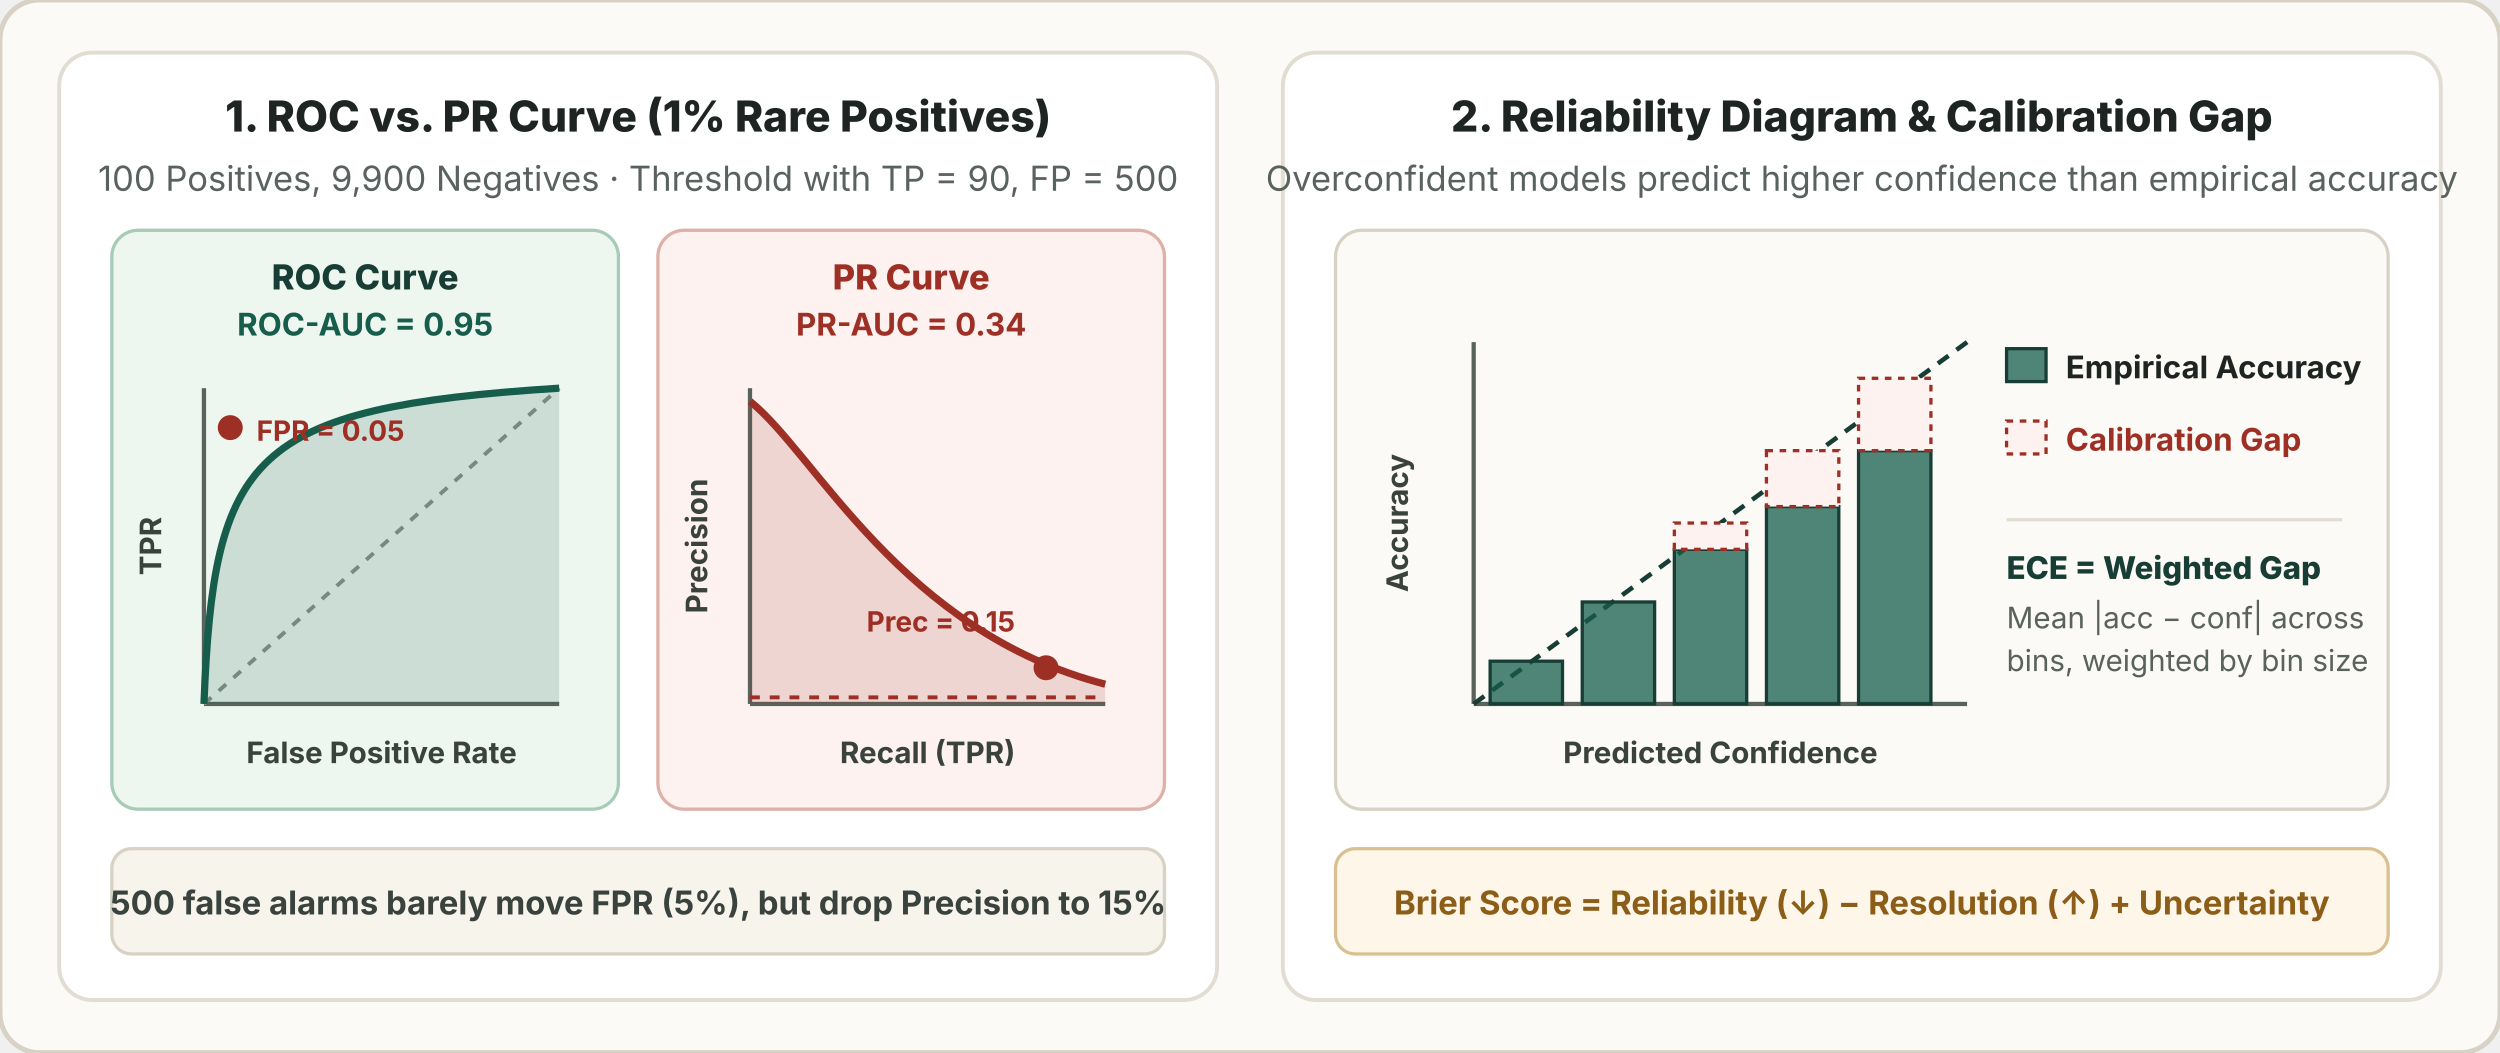
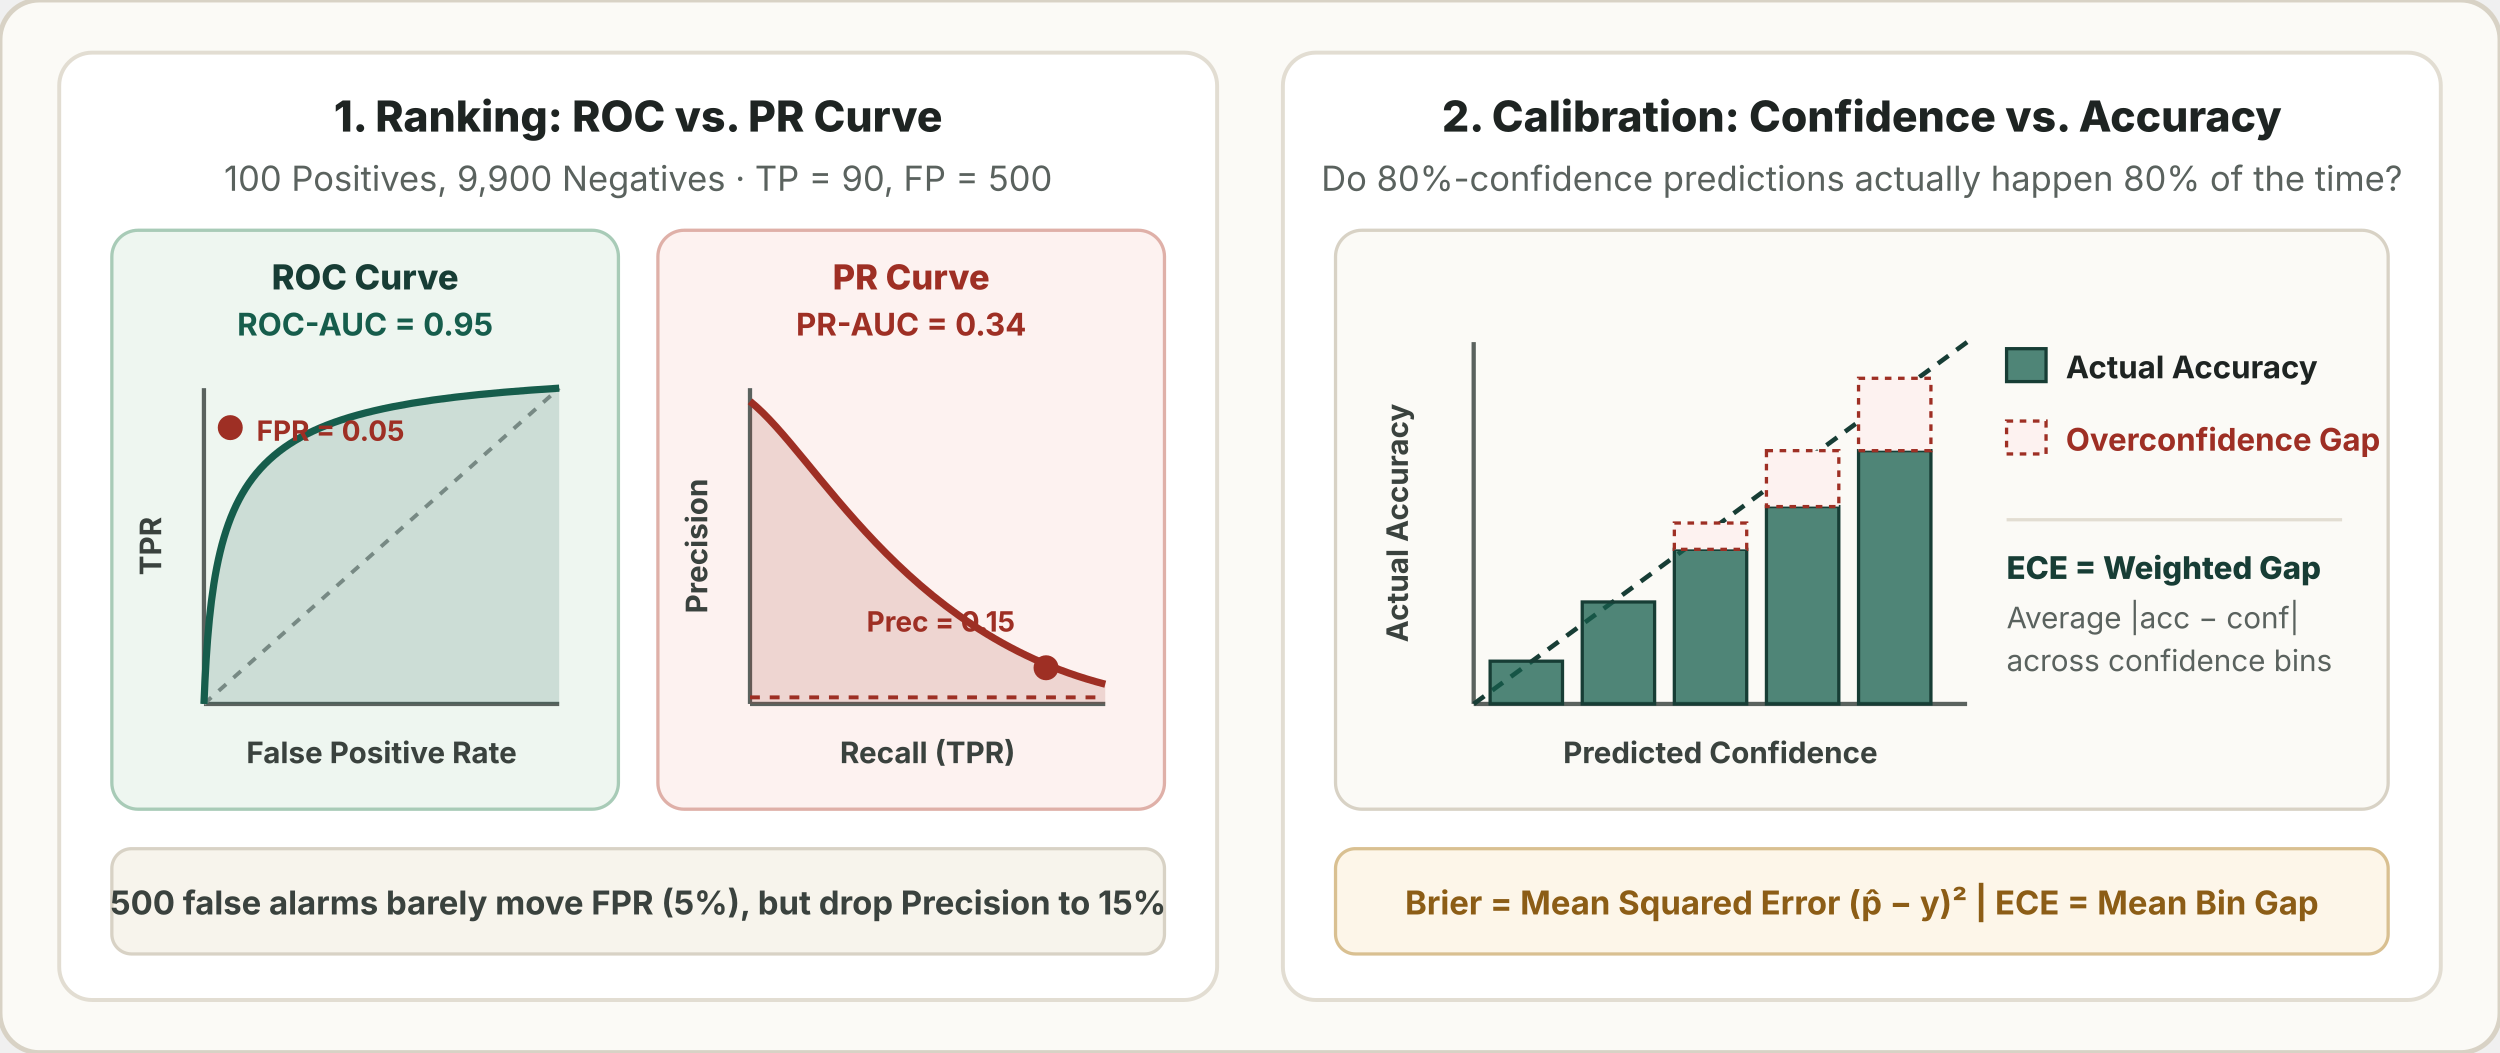
<svg xmlns="http://www.w3.org/2000/svg" viewBox="0 0 760 320" width="760" height="320" font-family="'Manrope', -apple-system, sans-serif">
  <rect width="760" height="320" rx="12" fill="#fbfaf6" stroke="#d8d2c5" stroke-width="1.5" />
  <g transform="translate(18, 16)">
    <rect width="352" height="288" rx="10" fill="#ffffff" stroke="#e2ddd2" stroke-width="1.2" />
-     <text x="176" y="24" text-anchor="middle" font-size="13" font-weight="800" fill="#1e2422">1. ROC vs. PR Curve (1% Rare Positives)</text>
-     <text x="176" y="42" text-anchor="middle" font-size="10.5" fill="#5a625e">100 Positives, 9,900 Negatives · Threshold with TP = 90, FP = 500</text>
+     <text x="176" y="24" text-anchor="middle" font-size="13" font-weight="800" fill="#1e2422">1. Ranking: ROC vs. PR Curve</text>
+     <text x="176" y="42" text-anchor="middle" font-size="10.5" fill="#5a625e">100 Positives, 9,900 Negatives · TP = 90, FP = 500</text>
    <g transform="translate(16, 54)">
      <rect width="154" height="176" rx="8" fill="#eef6f0" stroke="#a8cbb7" />
      <text x="77" y="18" text-anchor="middle" font-size="10.5" font-weight="800" fill="#173d35">ROC Curve</text>
      <text x="77" y="32" text-anchor="middle" font-size="9.5" font-weight="700" fill="#165d4c">ROC-AUC = 0.95</text>
      <line x1="28" y1="144" x2="136" y2="144" stroke="#5a625e" stroke-width="1.3" />
      <line x1="28" y1="48" x2="28" y2="144" stroke="#5a625e" stroke-width="1.3" />
      <line x1="28" y1="144" x2="136" y2="48" stroke="#8a928e" stroke-dasharray="3,3" stroke-width="1.2" />
      <path d="M 28,144 C 31,68 42,54 136,48 L 136,144 Z" fill="#165d4c" fill-opacity="0.16" />
      <path d="M 28,144 C 31,68 42,54 136,48" fill="none" stroke="#165d4c" stroke-width="2.2" />
      <circle cx="36" cy="60" r="3.8" fill="#9e2f24" />
      <text x="44" y="64" font-size="8.5" font-weight="700" fill="#9e2f24">FPR = 0.05</text>
      <text x="82" y="162" text-anchor="middle" font-size="9" font-weight="700" fill="#3a423e">False Positive Rate</text>
      <text x="15" y="96" text-anchor="middle" font-size="9" font-weight="700" fill="#3a423e" transform="rotate(-90 15 96)">TPR</text>
    </g>
    <g transform="translate(182, 54)">
      <rect width="154" height="176" rx="8" fill="#fdf2f0" stroke="#dfb0a8" />
      <text x="77" y="18" text-anchor="middle" font-size="10.5" font-weight="800" fill="#9e2f24">PR Curve</text>
      <text x="77" y="32" text-anchor="middle" font-size="9.5" font-weight="700" fill="#9e2f24">PR-AUC = 0.34</text>
      <line x1="28" y1="144" x2="136" y2="144" stroke="#5a625e" stroke-width="1.3" />
      <line x1="28" y1="48" x2="28" y2="144" stroke="#5a625e" stroke-width="1.3" />
      <line x1="28" y1="142" x2="136" y2="142" stroke="#9e2f24" stroke-dasharray="3,3" stroke-width="1.2" />
      <path d="M 28,52 C 48,68 74,122 136,138 L 136,144 L 28,144 Z" fill="#9e2f24" fill-opacity="0.15" />
      <path d="M 28,52 C 48,68 74,122 136,138" fill="none" stroke="#9e2f24" stroke-width="2.2" />
      <circle cx="118" cy="133" r="3.8" fill="#9e2f24" />
      <text x="86" y="122" text-anchor="middle" font-size="8.5" font-weight="700" fill="#9e2f24">Prec = 0.15</text>
      <text x="82" y="162" text-anchor="middle" font-size="9" font-weight="700" fill="#3a423e">Recall (TPR)</text>
      <text x="15" y="96" text-anchor="middle" font-size="9" font-weight="700" fill="#3a423e" transform="rotate(-90 15 96)">Precision</text>
    </g>
    <rect x="16" y="242" width="320" height="32" rx="6" fill="#f7f4ec" stroke="#d8d2c5" />
    <text x="176" y="262" text-anchor="middle" font-size="10" font-weight="700" fill="#3a423e">500 false alarms barely move FPR (5%), but drop Precision to 15%</text>
  </g>
  <g transform="translate(390, 16)">
    <rect width="352" height="288" rx="10" fill="#ffffff" stroke="#e2ddd2" stroke-width="1.2" />
-     <text x="176" y="24" text-anchor="middle" font-size="13" font-weight="800" fill="#1e2422">2. Reliability Diagram &amp; Calibration Gap</text>
-     <text x="176" y="42" text-anchor="middle" font-size="10.5" fill="#5a625e">Overconfident models predict higher confidence than empirical accuracy</text>
+     <text x="176" y="24" text-anchor="middle" font-size="13" font-weight="800" fill="#1e2422">2. Calibration: Confidence vs. Accuracy</text>
+     <text x="176" y="42" text-anchor="middle" font-size="10.5" fill="#5a625e">Do 80%-confidence predictions actually happen 80% of the time?</text>
    <g transform="translate(16, 54)">
      <rect width="320" height="176" rx="8" fill="#fbfaf6" stroke="#d8d2c5" />
      <line x1="42" y1="144" x2="192" y2="144" stroke="#5a625e" stroke-width="1.3" />
      <line x1="42" y1="34" x2="42" y2="144" stroke="#5a625e" stroke-width="1.3" />
      <line x1="42" y1="144" x2="192" y2="34" stroke="#173d35" stroke-dasharray="4,3" stroke-width="1.4" />
      <rect x="47" y="131" width="22" height="13" fill="#165d4c" fill-opacity="0.75" stroke="#173d35" />
      <rect x="75" y="113" width="22" height="31" fill="#165d4c" fill-opacity="0.75" stroke="#173d35" />
      <rect x="103" y="97" width="22" height="47" fill="#165d4c" fill-opacity="0.75" stroke="#173d35" />
      <rect x="103" y="89" width="22" height="8" fill="#fdf2f0" stroke="#9e2f24" stroke-dasharray="2,2" />
      <rect x="131" y="84" width="22" height="60" fill="#165d4c" fill-opacity="0.75" stroke="#173d35" />
      <rect x="131" y="67" width="22" height="17" fill="#fdf2f0" stroke="#9e2f24" stroke-dasharray="2,2" />
      <rect x="159" y="67" width="22" height="77" fill="#165d4c" fill-opacity="0.75" stroke="#173d35" />
      <rect x="159" y="45" width="22" height="22" fill="#fdf2f0" stroke="#9e2f24" stroke-dasharray="2,2" />
      <text x="117" y="162" text-anchor="middle" font-size="9" font-weight="700" fill="#3a423e">Predicted Confidence</text>
-       <text x="22" y="89" text-anchor="middle" font-size="9" font-weight="700" fill="#3a423e" transform="rotate(-90 22 89)">Accuracy</text>
+       <text x="22" y="89" text-anchor="middle" font-size="9" font-weight="700" fill="#3a423e" transform="rotate(-90 22 89)">Actual Accuracy</text>
      <rect x="204" y="36" width="12" height="10" fill="#165d4c" fill-opacity="0.75" stroke="#173d35" />
-       <text x="222" y="45" font-size="9.5" font-weight="700" fill="#1e2422">Empirical Accuracy</text>
+       <text x="222" y="45" font-size="9.5" font-weight="700" fill="#1e2422">Actual Accuracy</text>
      <rect x="204" y="58" width="12" height="10" fill="#fdf2f0" stroke="#9e2f24" stroke-dasharray="2,2" />
-       <text x="222" y="67" font-size="9.5" font-weight="700" fill="#9e2f24">Calibration Gap</text>
+       <text x="222" y="67" font-size="9.5" font-weight="700" fill="#9e2f24">Overconfidence Gap</text>
      <line x1="204" y1="88" x2="306" y2="88" stroke="#e2ddd2" />
      <text x="204" y="106" font-size="9.5" font-weight="800" fill="#173d35">ECE = Weighted Gap</text>
-       <text x="204" y="121" font-size="9" fill="#5a625e">Mean |acc − conf| across</text>
-       <text x="204" y="134" font-size="9" fill="#5a625e">bins, weighted by bin size</text>
+       <text x="204" y="121" font-size="9" fill="#5a625e">Average |acc − conf|</text>
+       <text x="204" y="134" font-size="9" fill="#5a625e">across confidence bins</text>
    </g>
    <rect x="16" y="242" width="320" height="32" rx="6" fill="#fdf6e9" stroke="#d9c091" />
-     <text x="176" y="262" text-anchor="middle" font-size="10" font-weight="700" fill="#8c5d16">Brier Score = Reliability (↓) − Resolution (↑) + Uncertainty</text>
+     <text x="176" y="262" text-anchor="middle" font-size="10" font-weight="700" fill="#8c5d16">Brier = Mean Squared Error (p̂ − y)²  |  ECE = Mean Bin Gap</text>
  </g>
</svg>
